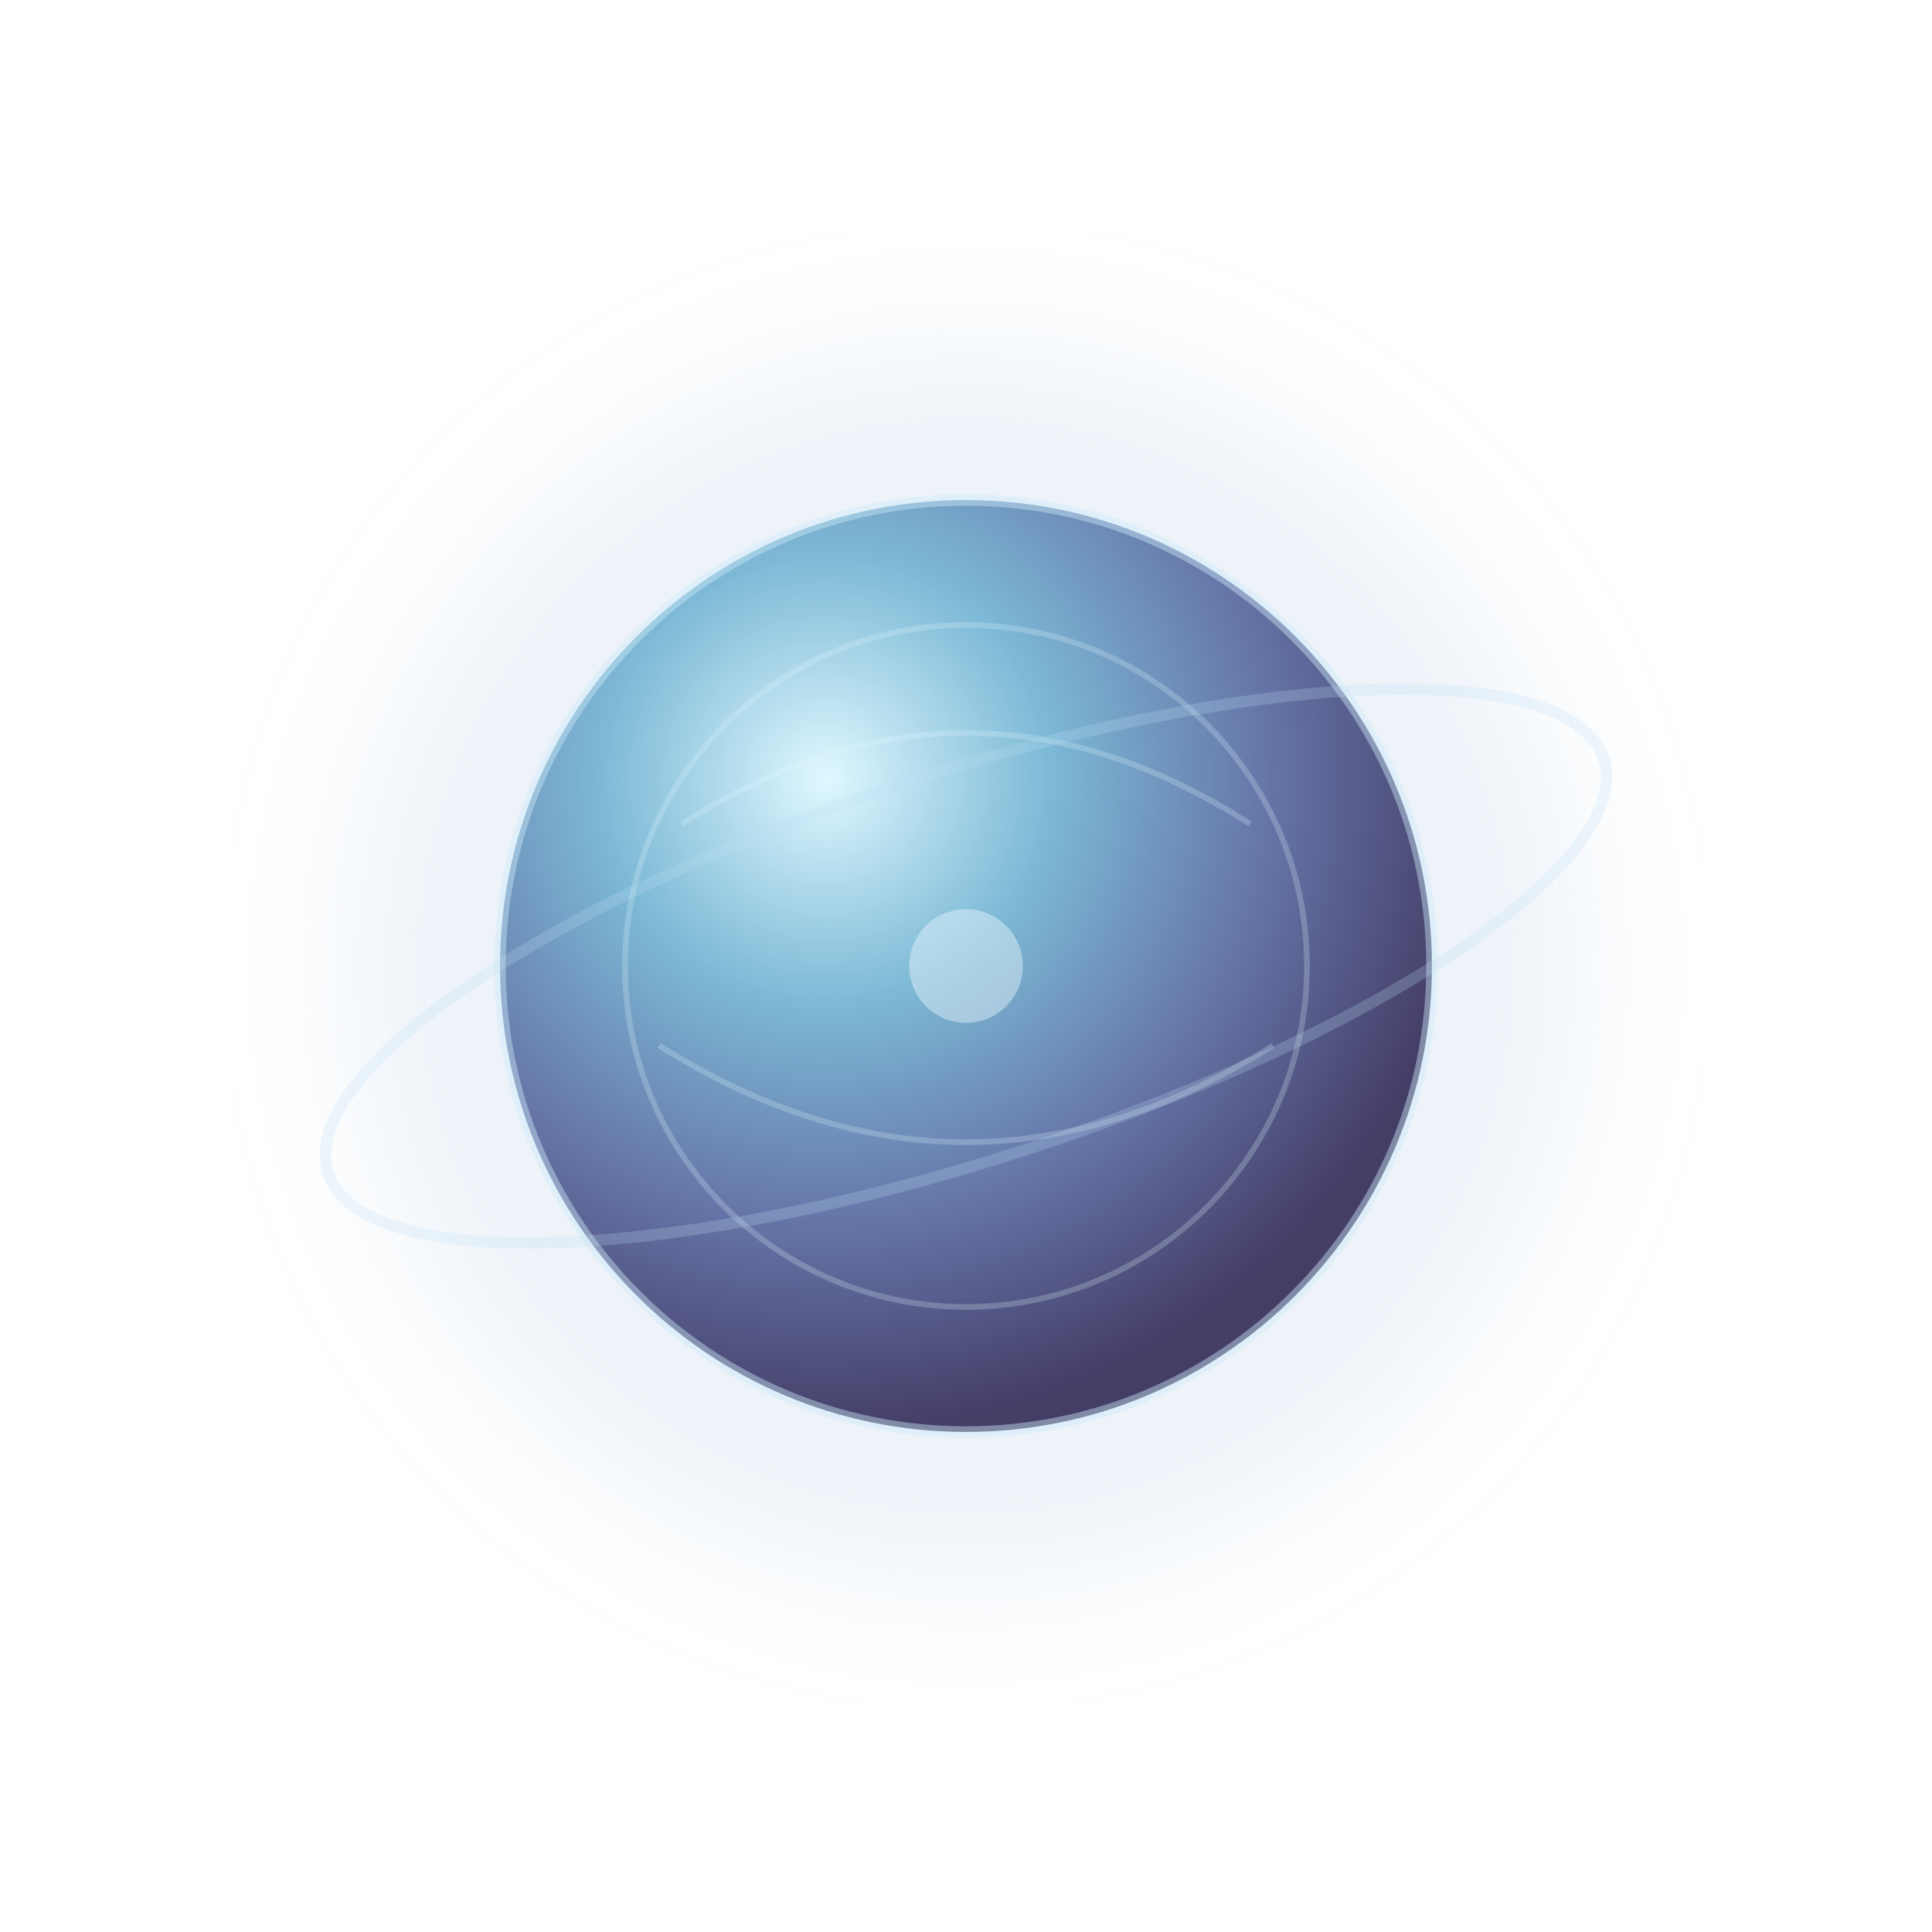
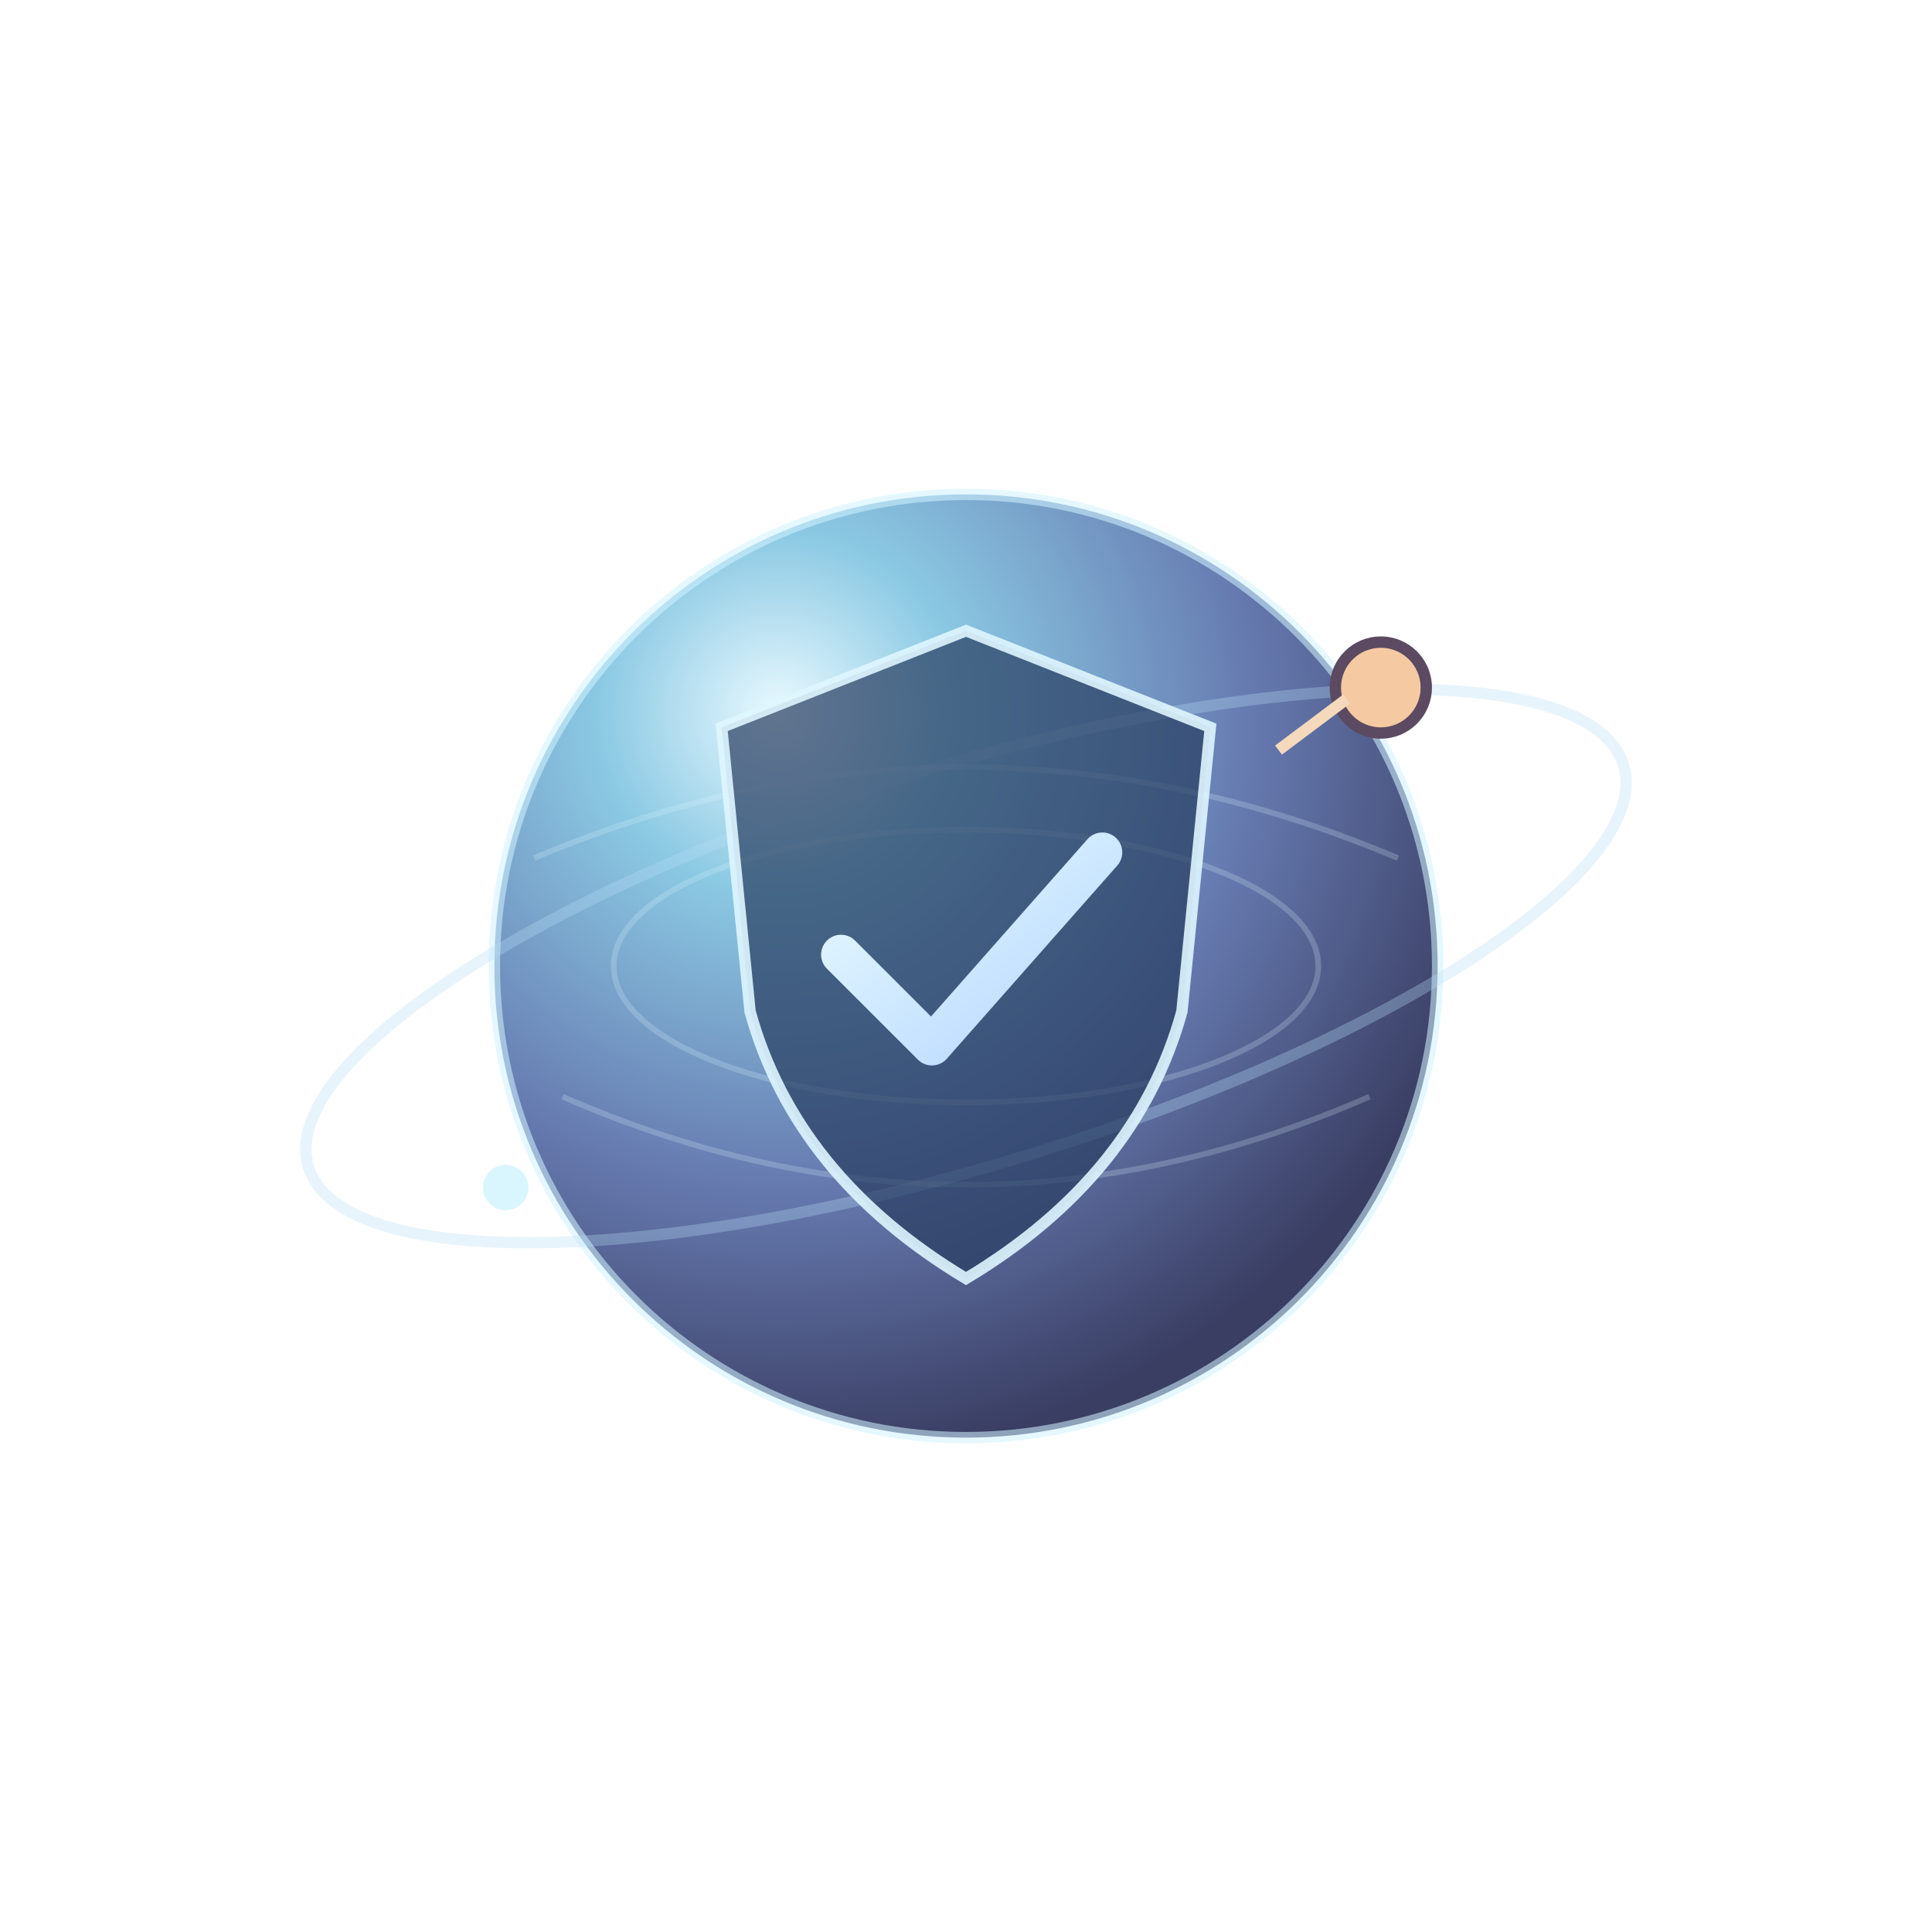
<svg xmlns="http://www.w3.org/2000/svg" viewBox="0 0 340 340">
  <defs>
-     <radialGradient id="g" cx="35%" cy="30%" r="70%">
-       <stop stop-color="#dff8ff" />
-       <stop offset=".34" stop-color="#7db9d6" />
-       <stop offset=".68" stop-color="#6574a7" />
-       <stop offset="1" stop-color="#443d66" />
+     <radialGradient id="p" cx="30%" cy="23%" r="80%">
+       <stop stop-color="#e9f9ff" />
+       <stop offset=".24" stop-color="#8bc9e3" />
+       <stop offset=".63" stop-color="#667ab0" />
+       <stop offset="1" stop-color="#3a3e63" />
    </radialGradient>
-     <filter id="h">
-       <feGaussianBlur stdDeviation="12" />
-     </filter>
+     <linearGradient id="shield" x1="0" y1="0" x2="1" y2="1">
+       <stop stop-color="#e7faff" />
+       <stop offset="1" stop-color="#b5d6ff" />
+     </linearGradient>
  </defs>
-   <circle cx="170" cy="170" r="108" fill="#739ed0" opacity=".13" filter="url(#h)" />
-   <circle cx="170" cy="170" r="82" fill="url(#g)" stroke="#cdebf8" stroke-opacity=".44" stroke-width="2" />
-   <g fill="none" stroke="#e2f6ff" stroke-opacity=".24">
-     <circle cx="170" cy="170" r="60" />
-     <path d="M120 145 Q170 113 220 145" />
-     <path d="M116 184 Q170 218 224 184" />
+   <circle cx="170" cy="170" r="83" fill="url(#p)" stroke="#d1f2ff" stroke-opacity=".56" stroke-width="2" />
+   <g fill="none" stroke="#dff5ff" stroke-opacity=".22">
+     <ellipse cx="170" cy="170" rx="62" ry="24" />
+     <path d="M94 151 Q170 119 246 151" />
+     <path d="M99 193 Q170 224 241 193" />
  </g>
-   <ellipse cx="170" cy="170" rx="118" ry="34" fill="none" stroke="#bcdcf1" stroke-opacity=".24" stroke-width="2" transform="rotate(-18 170 170)" />
-   <circle cx="170" cy="170" r="10" fill="#eefaff" opacity=".42" />
+   <ellipse cx="170" cy="170" rx="121" ry="35" fill="none" stroke="#b6ddf4" stroke-opacity=".32" stroke-width="2" transform="rotate(-17 170 170)" />
+   <path d="M170 111 L213 128 L208 178 Q200 207 170 225 Q140 207 132 178 L127 128Z" fill="#273d60" fill-opacity=".7" stroke="#dff6ff" stroke-opacity=".9" stroke-width="2" />
+   <path d="M148 168 L164 184 L194 150" fill="none" stroke="url(#shield)" stroke-width="7" stroke-linecap="round" stroke-linejoin="round" />
+   <circle cx="243" cy="121" r="8" fill="#f5c9a2" stroke="#5b4a61" stroke-width="2" />
+   <path d="M225 132 L237 123" stroke="#f5d9bd" stroke-width="2" />
+   <circle cx="89" cy="209" r="4" fill="#d9f6ff" />
</svg>
